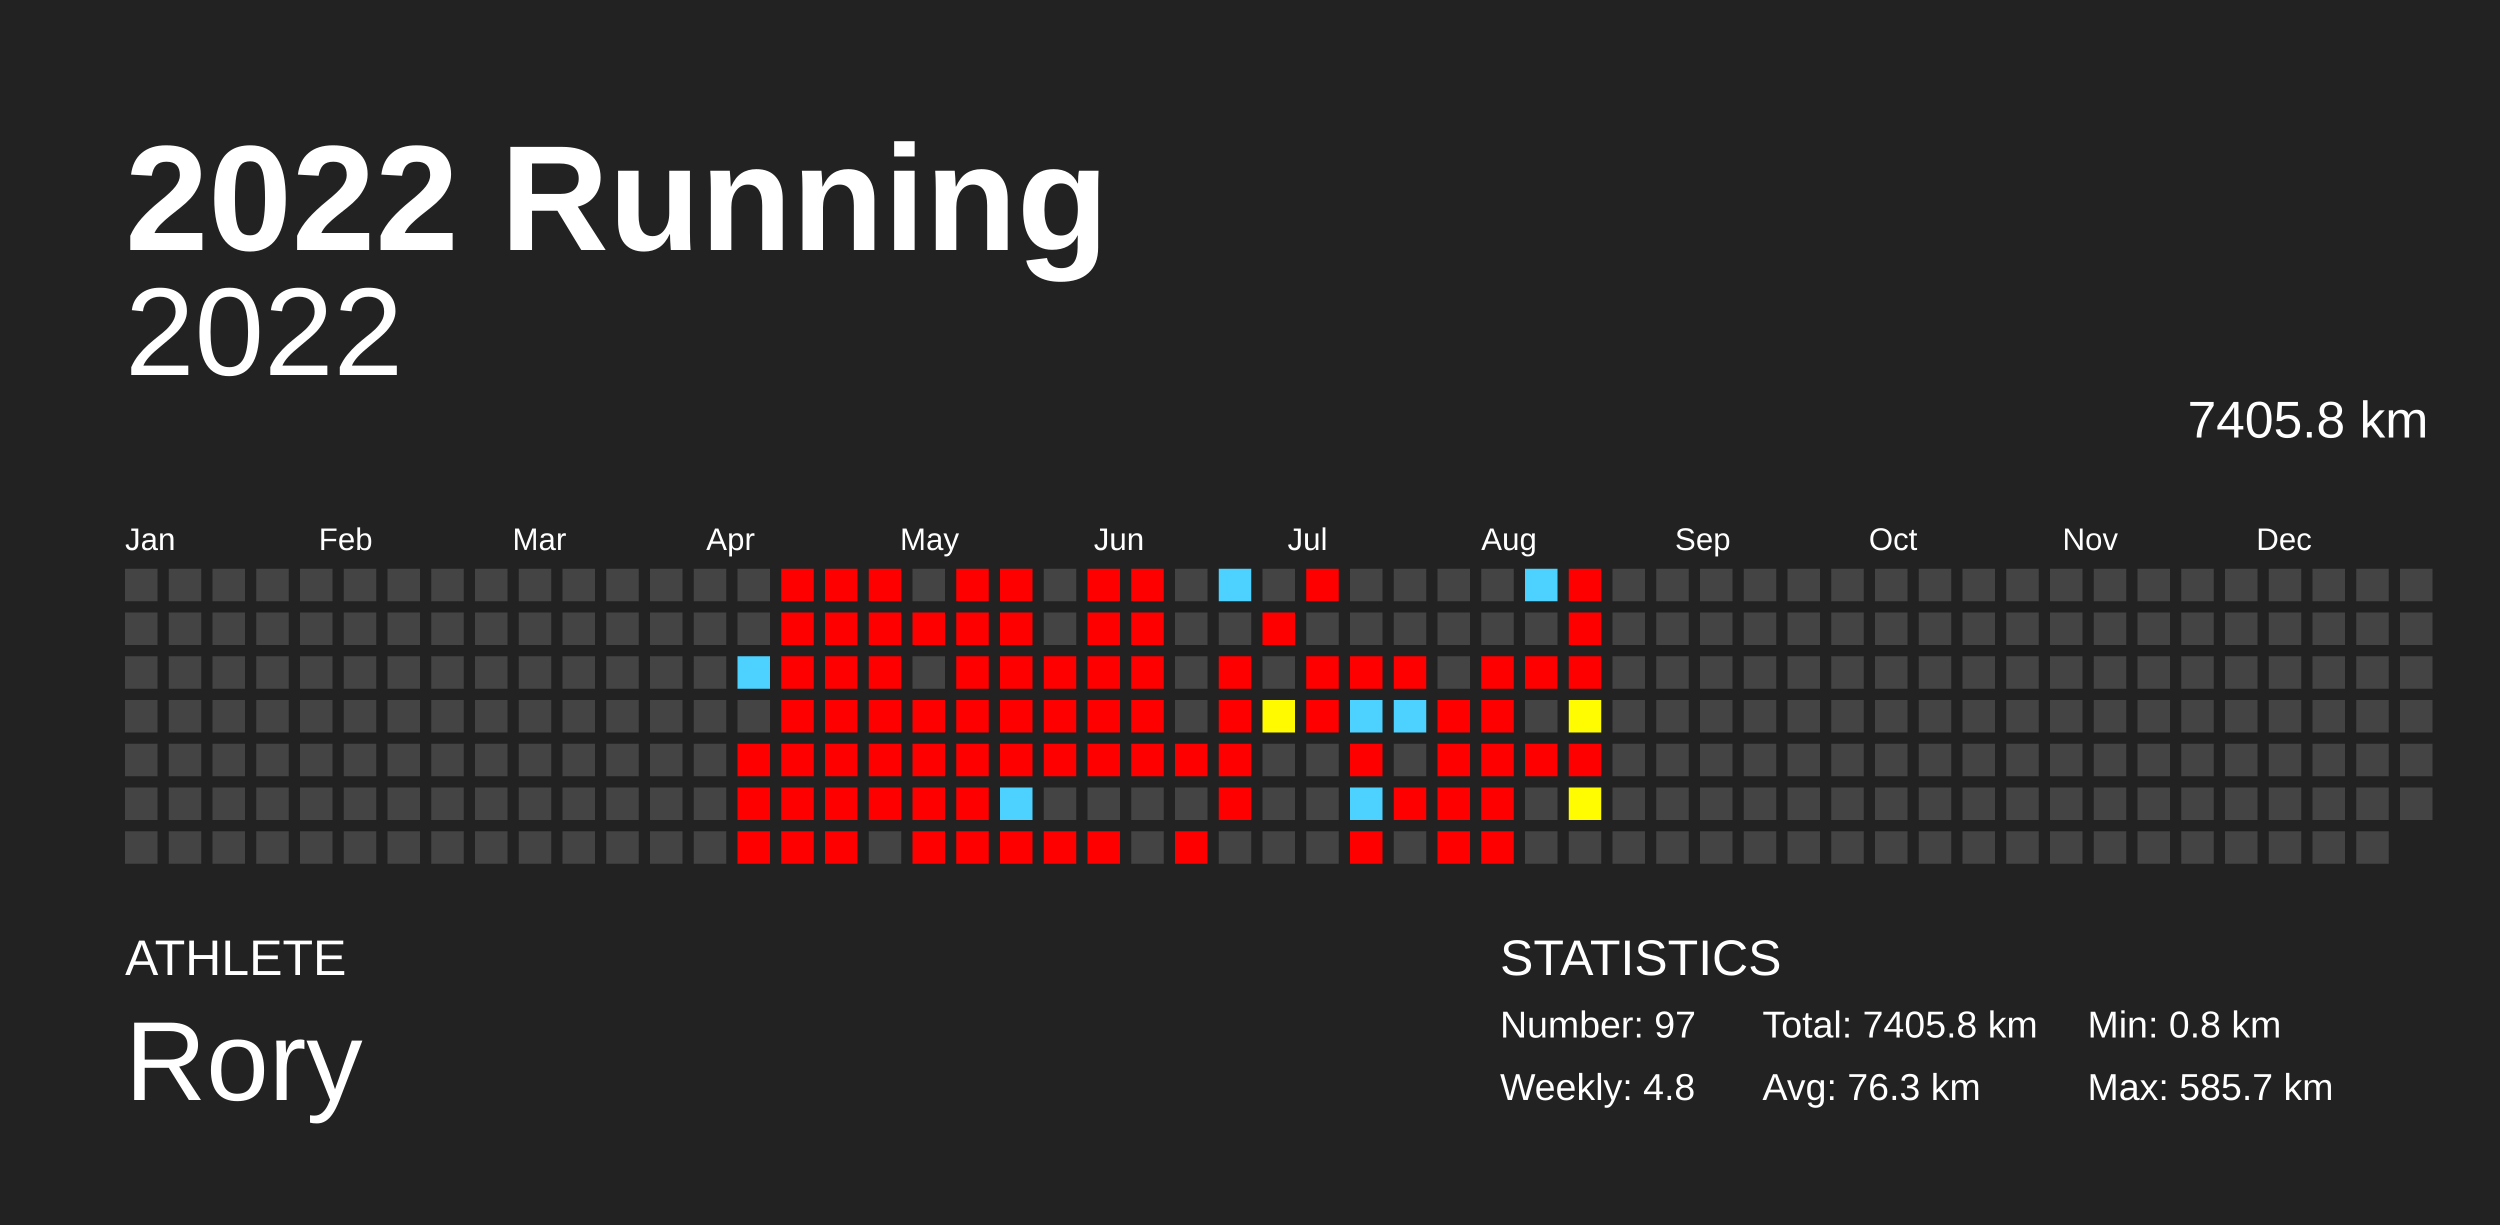
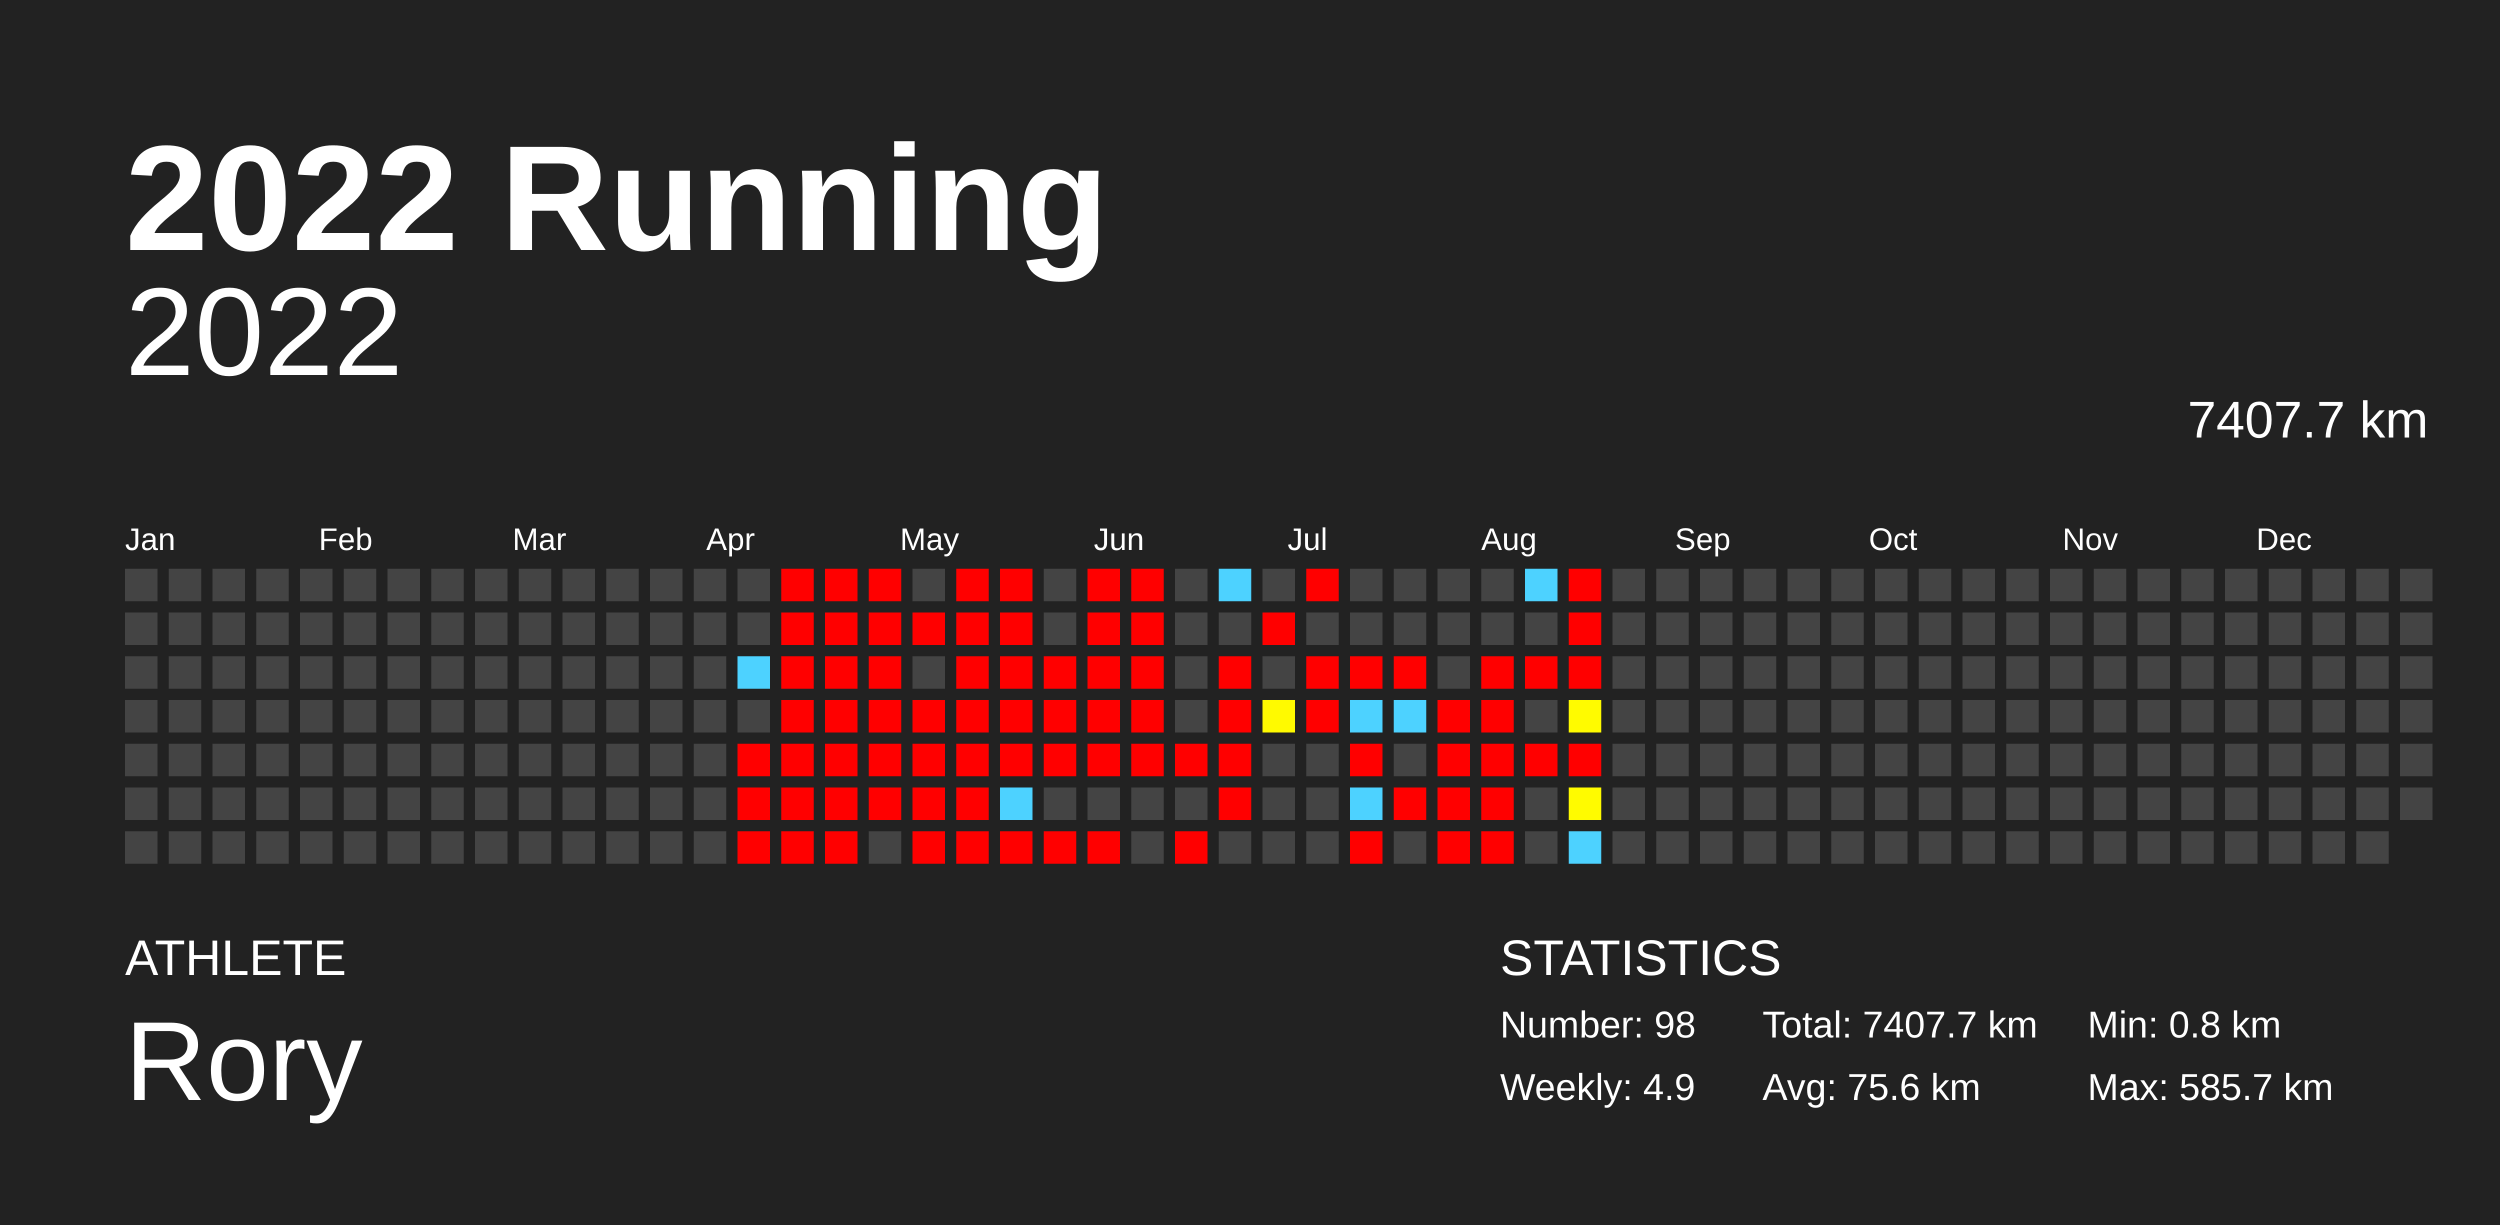
<svg xmlns="http://www.w3.org/2000/svg" baseProfile="full" height="98mm" version="1.1" viewBox="0,0,200,98" width="200mm">
  <defs />
  <rect fill="#222222" height="98" width="200" x="0" y="0" />
  <text fill="#FFFFFF" style="font-size:12px; font-family:Arial; font-weight:bold;" x="10" y="20">2022 Running</text>
  <text fill="#FFFFFF" style="font-size:4px; font-family:Arial" x="10" y="78">ATHLETE</text>
  <text fill="#FFFFFF" style="font-size:9px; font-family:Arial" x="10" y="88">Rory</text>
  <text fill="#FFFFFF" style="font-size:4px; font-family:Arial" x="120" y="78">STATISTICS</text>
-   <text fill="#FFFFFF" style="font-size:3px; font-family:Arial" x="120" y="83">Number: 97</text>
-   <text fill="#FFFFFF" style="font-size:3px; font-family:Arial" x="120" y="88">Weekly: 4.8</text>
-   <text fill="#FFFFFF" style="font-size:3px; font-family:Arial" x="141" y="83">Total: 7405.8 km</text>
-   <text fill="#FFFFFF" style="font-size:3px; font-family:Arial" x="141" y="88">Avg: 76.3 km</text>
+   <text fill="#FFFFFF" style="font-size:3px; font-family:Arial" x="120" y="83">Number: 98</text>
+   <text fill="#FFFFFF" style="font-size:3px; font-family:Arial" x="120" y="88">Weekly: 4.9</text>
+   <text fill="#FFFFFF" style="font-size:3px; font-family:Arial" x="141" y="83">Total: 7407.7 km</text>
+   <text fill="#FFFFFF" style="font-size:3px; font-family:Arial" x="141" y="88">Avg: 75.6 km</text>
  <text fill="#FFFFFF" style="font-size:3px; font-family:Arial" x="167" y="83">Min: 0.8 km</text>
  <text fill="#FFFFFF" style="font-size:3px; font-family:Arial" x="167" y="88">Max: 585.7 km</text>
  <text alignment-baseline="hanging" fill="#FFFFFF" style="font-size:10.0px; font-family:Arial;" x="10" y="30">2022</text>
-   <text alignment-baseline="hanging" fill="#FFFFFF" style="font-size:4.125px; font-family:Arial;" x="175" y="35">7405.8 km</text>
+   <text alignment-baseline="hanging" fill="#FFFFFF" style="font-size:4.125px; font-family:Arial;" x="175" y="35">7407.7 km</text>
  <text fill="#FFFFFF" style="font-size:2.5px; font-family:Arial" x="10.0" y="44">Jan</text>
  <text fill="#FFFFFF" style="font-size:2.5px; font-family:Arial" x="25.5" y="44">Feb</text>
  <text fill="#FFFFFF" style="font-size:2.5px; font-family:Arial" x="41.0" y="44">Mar</text>
  <text fill="#FFFFFF" style="font-size:2.5px; font-family:Arial" x="56.5" y="44">Apr</text>
  <text fill="#FFFFFF" style="font-size:2.5px; font-family:Arial" x="72.0" y="44">May</text>
  <text fill="#FFFFFF" style="font-size:2.5px; font-family:Arial" x="87.5" y="44">Jun</text>
  <text fill="#FFFFFF" style="font-size:2.5px; font-family:Arial" x="103.0" y="44">Jul</text>
  <text fill="#FFFFFF" style="font-size:2.5px; font-family:Arial" x="118.5" y="44">Aug</text>
  <text fill="#FFFFFF" style="font-size:2.5px; font-family:Arial" x="134.0" y="44">Sep</text>
  <text fill="#FFFFFF" style="font-size:2.5px; font-family:Arial" x="149.5" y="44">Oct</text>
  <text fill="#FFFFFF" style="font-size:2.5px; font-family:Arial" x="165.0" y="44">Nov</text>
  <text fill="#FFFFFF" style="font-size:2.5px; font-family:Arial" x="180.5" y="44">Dec</text>
  <rect fill="#444444" height="2.6" width="2.6" x="10.0" y="45.5" />
  <rect fill="#444444" height="2.6" width="2.6" x="10.0" y="49.0" />
  <rect fill="#444444" height="2.6" width="2.6" x="10.0" y="52.5" />
  <rect fill="#444444" height="2.6" width="2.6" x="10.0" y="56.0" />
  <rect fill="#444444" height="2.6" width="2.6" x="10.0" y="59.5" />
  <rect fill="#444444" height="2.6" width="2.6" x="10.0" y="63.0" />
  <rect fill="#444444" height="2.6" width="2.6" x="10.0" y="66.5" />
  <rect fill="#444444" height="2.6" width="2.6" x="13.5" y="45.5" />
  <rect fill="#444444" height="2.6" width="2.6" x="13.5" y="49.0" />
  <rect fill="#444444" height="2.6" width="2.6" x="13.5" y="52.5" />
  <rect fill="#444444" height="2.6" width="2.6" x="13.5" y="56.0" />
  <rect fill="#444444" height="2.6" width="2.6" x="13.5" y="59.5" />
  <rect fill="#444444" height="2.6" width="2.6" x="13.5" y="63.0" />
  <rect fill="#444444" height="2.6" width="2.6" x="13.5" y="66.5" />
  <rect fill="#444444" height="2.6" width="2.6" x="17.0" y="45.5" />
  <rect fill="#444444" height="2.6" width="2.6" x="17.0" y="49.0" />
  <rect fill="#444444" height="2.6" width="2.6" x="17.0" y="52.5" />
  <rect fill="#444444" height="2.6" width="2.6" x="17.0" y="56.0" />
  <rect fill="#444444" height="2.6" width="2.6" x="17.0" y="59.5" />
  <rect fill="#444444" height="2.6" width="2.6" x="17.0" y="63.0" />
  <rect fill="#444444" height="2.6" width="2.6" x="17.0" y="66.5" />
  <rect fill="#444444" height="2.6" width="2.6" x="20.5" y="45.5" />
  <rect fill="#444444" height="2.6" width="2.6" x="20.5" y="49.0" />
  <rect fill="#444444" height="2.6" width="2.6" x="20.5" y="52.5" />
  <rect fill="#444444" height="2.6" width="2.6" x="20.5" y="56.0" />
  <rect fill="#444444" height="2.6" width="2.6" x="20.5" y="59.5" />
  <rect fill="#444444" height="2.6" width="2.6" x="20.5" y="63.0" />
  <rect fill="#444444" height="2.6" width="2.6" x="20.5" y="66.5" />
  <rect fill="#444444" height="2.6" width="2.6" x="24.0" y="45.5" />
  <rect fill="#444444" height="2.6" width="2.6" x="24.0" y="49.0" />
  <rect fill="#444444" height="2.6" width="2.6" x="24.0" y="52.5" />
  <rect fill="#444444" height="2.6" width="2.6" x="24.0" y="56.0" />
  <rect fill="#444444" height="2.6" width="2.6" x="24.0" y="59.5" />
  <rect fill="#444444" height="2.6" width="2.6" x="24.0" y="63.0" />
  <rect fill="#444444" height="2.6" width="2.6" x="24.0" y="66.5" />
  <rect fill="#444444" height="2.6" width="2.6" x="27.5" y="45.5" />
  <rect fill="#444444" height="2.6" width="2.6" x="27.5" y="49.0" />
  <rect fill="#444444" height="2.6" width="2.6" x="27.5" y="52.5" />
  <rect fill="#444444" height="2.6" width="2.6" x="27.5" y="56.0" />
  <rect fill="#444444" height="2.6" width="2.6" x="27.5" y="59.5" />
  <rect fill="#444444" height="2.6" width="2.6" x="27.5" y="63.0" />
  <rect fill="#444444" height="2.6" width="2.6" x="27.5" y="66.5" />
  <rect fill="#444444" height="2.6" width="2.6" x="31.0" y="45.5" />
  <rect fill="#444444" height="2.6" width="2.6" x="31.0" y="49.0" />
  <rect fill="#444444" height="2.6" width="2.6" x="31.0" y="52.5" />
  <rect fill="#444444" height="2.6" width="2.6" x="31.0" y="56.0" />
  <rect fill="#444444" height="2.6" width="2.6" x="31.0" y="59.5" />
  <rect fill="#444444" height="2.6" width="2.6" x="31.0" y="63.0" />
  <rect fill="#444444" height="2.6" width="2.6" x="31.0" y="66.5" />
  <rect fill="#444444" height="2.6" width="2.6" x="34.5" y="45.5" />
  <rect fill="#444444" height="2.6" width="2.6" x="34.5" y="49.0" />
  <rect fill="#444444" height="2.6" width="2.6" x="34.5" y="52.5" />
  <rect fill="#444444" height="2.6" width="2.6" x="34.5" y="56.0" />
  <rect fill="#444444" height="2.6" width="2.6" x="34.5" y="59.5" />
  <rect fill="#444444" height="2.6" width="2.6" x="34.5" y="63.0" />
  <rect fill="#444444" height="2.6" width="2.6" x="34.5" y="66.5" />
  <rect fill="#444444" height="2.6" width="2.6" x="38.0" y="45.5" />
  <rect fill="#444444" height="2.6" width="2.6" x="38.0" y="49.0" />
  <rect fill="#444444" height="2.6" width="2.6" x="38.0" y="52.5" />
  <rect fill="#444444" height="2.6" width="2.6" x="38.0" y="56.0" />
  <rect fill="#444444" height="2.6" width="2.6" x="38.0" y="59.5" />
  <rect fill="#444444" height="2.6" width="2.6" x="38.0" y="63.0" />
  <rect fill="#444444" height="2.6" width="2.6" x="38.0" y="66.5" />
  <rect fill="#444444" height="2.6" width="2.6" x="41.5" y="45.5" />
  <rect fill="#444444" height="2.6" width="2.6" x="41.5" y="49.0" />
  <rect fill="#444444" height="2.6" width="2.6" x="41.5" y="52.5" />
  <rect fill="#444444" height="2.6" width="2.6" x="41.5" y="56.0" />
  <rect fill="#444444" height="2.6" width="2.6" x="41.5" y="59.5" />
  <rect fill="#444444" height="2.6" width="2.6" x="41.5" y="63.0" />
  <rect fill="#444444" height="2.6" width="2.6" x="41.5" y="66.5" />
  <rect fill="#444444" height="2.6" width="2.6" x="45.0" y="45.5" />
  <rect fill="#444444" height="2.6" width="2.6" x="45.0" y="49.0" />
  <rect fill="#444444" height="2.6" width="2.6" x="45.0" y="52.5" />
  <rect fill="#444444" height="2.6" width="2.6" x="45.0" y="56.0" />
  <rect fill="#444444" height="2.6" width="2.6" x="45.0" y="59.5" />
  <rect fill="#444444" height="2.6" width="2.6" x="45.0" y="63.0" />
  <rect fill="#444444" height="2.6" width="2.6" x="45.0" y="66.5" />
  <rect fill="#444444" height="2.6" width="2.6" x="48.5" y="45.5" />
  <rect fill="#444444" height="2.6" width="2.6" x="48.5" y="49.0" />
  <rect fill="#444444" height="2.6" width="2.6" x="48.5" y="52.5" />
  <rect fill="#444444" height="2.6" width="2.6" x="48.5" y="56.0" />
  <rect fill="#444444" height="2.6" width="2.6" x="48.5" y="59.5" />
  <rect fill="#444444" height="2.6" width="2.6" x="48.5" y="63.0" />
  <rect fill="#444444" height="2.6" width="2.6" x="48.5" y="66.5" />
  <rect fill="#444444" height="2.6" width="2.6" x="52.0" y="45.5" />
  <rect fill="#444444" height="2.6" width="2.6" x="52.0" y="49.0" />
  <rect fill="#444444" height="2.6" width="2.6" x="52.0" y="52.5" />
  <rect fill="#444444" height="2.6" width="2.6" x="52.0" y="56.0" />
  <rect fill="#444444" height="2.6" width="2.6" x="52.0" y="59.5" />
  <rect fill="#444444" height="2.6" width="2.6" x="52.0" y="63.0" />
  <rect fill="#444444" height="2.6" width="2.6" x="52.0" y="66.5" />
  <rect fill="#444444" height="2.6" width="2.6" x="55.5" y="45.5" />
  <rect fill="#444444" height="2.6" width="2.6" x="55.5" y="49.0" />
  <rect fill="#444444" height="2.6" width="2.6" x="55.5" y="52.5" />
  <rect fill="#444444" height="2.6" width="2.6" x="55.5" y="56.0" />
  <rect fill="#444444" height="2.6" width="2.6" x="55.5" y="59.5" />
  <rect fill="#444444" height="2.6" width="2.6" x="55.5" y="63.0" />
  <rect fill="#444444" height="2.6" width="2.6" x="55.5" y="66.5" />
  <rect fill="#444444" height="2.6" width="2.6" x="59.0" y="45.5" />
  <rect fill="#444444" height="2.6" width="2.6" x="59.0" y="49.0" />
  <rect fill="#4dd2ff" height="2.6" width="2.6" x="59.0" y="52.5" />
  <rect fill="#444444" height="2.6" width="2.6" x="59.0" y="56.0" />
  <rect fill="red" height="2.6" width="2.6" x="59.0" y="59.5" />
  <rect fill="red" height="2.6" width="2.6" x="59.0" y="63.0" />
  <rect fill="red" height="2.6" width="2.6" x="59.0" y="66.5" />
  <rect fill="red" height="2.6" width="2.6" x="62.5" y="45.5" />
  <rect fill="red" height="2.6" width="2.6" x="62.5" y="49.0" />
  <rect fill="red" height="2.6" width="2.6" x="62.5" y="52.5" />
  <rect fill="red" height="2.6" width="2.6" x="62.5" y="56.0" />
  <rect fill="red" height="2.6" width="2.6" x="62.5" y="59.5" />
  <rect fill="red" height="2.6" width="2.6" x="62.5" y="63.0" />
  <rect fill="red" height="2.6" width="2.6" x="62.5" y="66.5" />
  <rect fill="red" height="2.6" width="2.6" x="66.0" y="45.5" />
  <rect fill="red" height="2.6" width="2.6" x="66.0" y="49.0" />
  <rect fill="red" height="2.6" width="2.6" x="66.0" y="52.5" />
  <rect fill="red" height="2.6" width="2.6" x="66.0" y="56.0" />
  <rect fill="red" height="2.6" width="2.6" x="66.0" y="59.5" />
  <rect fill="red" height="2.6" width="2.6" x="66.0" y="63.0" />
  <rect fill="red" height="2.6" width="2.6" x="66.0" y="66.5" />
  <rect fill="red" height="2.6" width="2.6" x="69.5" y="45.5" />
  <rect fill="red" height="2.6" width="2.6" x="69.5" y="49.0" />
  <rect fill="red" height="2.6" width="2.6" x="69.5" y="52.5" />
  <rect fill="red" height="2.6" width="2.6" x="69.5" y="56.0" />
  <rect fill="red" height="2.6" width="2.6" x="69.5" y="59.5" />
  <rect fill="red" height="2.6" width="2.6" x="69.5" y="63.0" />
  <rect fill="#444444" height="2.6" width="2.6" x="69.5" y="66.5" />
  <rect fill="#444444" height="2.6" width="2.6" x="73.0" y="45.5" />
  <rect fill="red" height="2.6" width="2.6" x="73.0" y="49.0" />
  <rect fill="#444444" height="2.6" width="2.6" x="73.0" y="52.5" />
  <rect fill="red" height="2.6" width="2.6" x="73.0" y="56.0" />
  <rect fill="red" height="2.6" width="2.6" x="73.0" y="59.5" />
  <rect fill="red" height="2.6" width="2.6" x="73.0" y="63.0" />
  <rect fill="red" height="2.6" width="2.6" x="73.0" y="66.5" />
  <rect fill="red" height="2.6" width="2.6" x="76.5" y="45.5" />
  <rect fill="red" height="2.6" width="2.6" x="76.5" y="49.0" />
  <rect fill="red" height="2.6" width="2.6" x="76.5" y="52.5" />
  <rect fill="red" height="2.6" width="2.6" x="76.5" y="56.0" />
  <rect fill="red" height="2.6" width="2.6" x="76.5" y="59.5" />
  <rect fill="red" height="2.6" width="2.6" x="76.5" y="63.0" />
  <rect fill="red" height="2.6" width="2.6" x="76.5" y="66.5" />
  <rect fill="red" height="2.6" width="2.6" x="80.0" y="45.5" />
  <rect fill="red" height="2.6" width="2.6" x="80.0" y="49.0" />
  <rect fill="red" height="2.6" width="2.6" x="80.0" y="52.5" />
  <rect fill="red" height="2.6" width="2.6" x="80.0" y="56.0" />
  <rect fill="red" height="2.6" width="2.6" x="80.0" y="59.5" />
  <rect fill="#4dd2ff" height="2.6" width="2.6" x="80.0" y="63.0" />
  <rect fill="red" height="2.6" width="2.6" x="80.0" y="66.5" />
  <rect fill="#444444" height="2.6" width="2.6" x="83.5" y="45.5" />
  <rect fill="#444444" height="2.6" width="2.6" x="83.5" y="49.0" />
  <rect fill="red" height="2.6" width="2.6" x="83.5" y="52.5" />
  <rect fill="red" height="2.6" width="2.6" x="83.5" y="56.0" />
  <rect fill="red" height="2.6" width="2.6" x="83.5" y="59.5" />
  <rect fill="#444444" height="2.6" width="2.6" x="83.5" y="63.0" />
  <rect fill="red" height="2.6" width="2.6" x="83.5" y="66.5" />
  <rect fill="red" height="2.6" width="2.6" x="87.0" y="45.5" />
  <rect fill="red" height="2.6" width="2.6" x="87.0" y="49.0" />
  <rect fill="red" height="2.6" width="2.6" x="87.0" y="52.5" />
  <rect fill="red" height="2.6" width="2.6" x="87.0" y="56.0" />
  <rect fill="red" height="2.6" width="2.6" x="87.0" y="59.5" />
  <rect fill="#444444" height="2.6" width="2.6" x="87.0" y="63.0" />
  <rect fill="red" height="2.6" width="2.6" x="87.0" y="66.5" />
  <rect fill="red" height="2.6" width="2.6" x="90.5" y="45.5" />
  <rect fill="red" height="2.6" width="2.6" x="90.5" y="49.0" />
  <rect fill="red" height="2.6" width="2.6" x="90.5" y="52.5" />
  <rect fill="red" height="2.6" width="2.6" x="90.5" y="56.0" />
  <rect fill="red" height="2.6" width="2.6" x="90.5" y="59.5" />
  <rect fill="#444444" height="2.6" width="2.6" x="90.5" y="63.0" />
  <rect fill="#444444" height="2.6" width="2.6" x="90.5" y="66.5" />
  <rect fill="#444444" height="2.6" width="2.6" x="94.0" y="45.5" />
  <rect fill="#444444" height="2.6" width="2.6" x="94.0" y="49.0" />
  <rect fill="#444444" height="2.6" width="2.6" x="94.0" y="52.5" />
  <rect fill="#444444" height="2.6" width="2.6" x="94.0" y="56.0" />
  <rect fill="red" height="2.6" width="2.6" x="94.0" y="59.5" />
  <rect fill="#444444" height="2.6" width="2.6" x="94.0" y="63.0" />
  <rect fill="red" height="2.6" width="2.6" x="94.0" y="66.5" />
  <rect fill="#4dd2ff" height="2.6" width="2.6" x="97.5" y="45.5" />
  <rect fill="#444444" height="2.6" width="2.6" x="97.5" y="49.0" />
  <rect fill="red" height="2.6" width="2.6" x="97.5" y="52.5" />
  <rect fill="red" height="2.6" width="2.6" x="97.5" y="56.0" />
  <rect fill="red" height="2.6" width="2.6" x="97.5" y="59.5" />
  <rect fill="red" height="2.6" width="2.6" x="97.5" y="63.0" />
  <rect fill="#444444" height="2.6" width="2.6" x="97.5" y="66.5" />
  <rect fill="#444444" height="2.6" width="2.6" x="101.0" y="45.5" />
  <rect fill="red" height="2.6" width="2.6" x="101.0" y="49.0" />
  <rect fill="#444444" height="2.6" width="2.6" x="101.0" y="52.5" />
  <rect fill="#fffa00" height="2.6" width="2.6" x="101.0" y="56.0" />
  <rect fill="#444444" height="2.6" width="2.6" x="101.0" y="59.5" />
  <rect fill="#444444" height="2.6" width="2.6" x="101.0" y="63.0" />
  <rect fill="#444444" height="2.6" width="2.6" x="101.0" y="66.5" />
  <rect fill="red" height="2.6" width="2.6" x="104.5" y="45.5" />
  <rect fill="#444444" height="2.6" width="2.6" x="104.5" y="49.0" />
  <rect fill="red" height="2.6" width="2.6" x="104.5" y="52.5" />
  <rect fill="red" height="2.6" width="2.6" x="104.5" y="56.0" />
  <rect fill="#444444" height="2.6" width="2.6" x="104.5" y="59.5" />
  <rect fill="#444444" height="2.6" width="2.6" x="104.5" y="63.0" />
  <rect fill="#444444" height="2.6" width="2.6" x="104.5" y="66.5" />
  <rect fill="#444444" height="2.6" width="2.6" x="108.0" y="45.5" />
  <rect fill="#444444" height="2.6" width="2.6" x="108.0" y="49.0" />
  <rect fill="red" height="2.6" width="2.6" x="108.0" y="52.5" />
  <rect fill="#4dd2ff" height="2.6" width="2.6" x="108.0" y="56.0" />
  <rect fill="red" height="2.6" width="2.6" x="108.0" y="59.5" />
  <rect fill="#4dd2ff" height="2.6" width="2.6" x="108.0" y="63.0" />
  <rect fill="red" height="2.6" width="2.6" x="108.0" y="66.5" />
  <rect fill="#444444" height="2.6" width="2.6" x="111.5" y="45.5" />
  <rect fill="#444444" height="2.6" width="2.6" x="111.5" y="49.0" />
  <rect fill="red" height="2.6" width="2.6" x="111.5" y="52.5" />
  <rect fill="#4dd2ff" height="2.6" width="2.6" x="111.5" y="56.0" />
  <rect fill="#444444" height="2.6" width="2.6" x="111.5" y="59.5" />
  <rect fill="red" height="2.6" width="2.6" x="111.5" y="63.0" />
  <rect fill="#444444" height="2.6" width="2.6" x="111.5" y="66.5" />
  <rect fill="#444444" height="2.6" width="2.6" x="115.0" y="45.5" />
  <rect fill="#444444" height="2.6" width="2.6" x="115.0" y="49.0" />
  <rect fill="#444444" height="2.6" width="2.6" x="115.0" y="52.5" />
  <rect fill="red" height="2.6" width="2.6" x="115.0" y="56.0" />
  <rect fill="red" height="2.6" width="2.6" x="115.0" y="59.5" />
  <rect fill="red" height="2.6" width="2.6" x="115.0" y="63.0" />
  <rect fill="red" height="2.6" width="2.6" x="115.0" y="66.5" />
  <rect fill="#444444" height="2.6" width="2.6" x="118.5" y="45.5" />
  <rect fill="#444444" height="2.6" width="2.6" x="118.5" y="49.0" />
  <rect fill="red" height="2.6" width="2.6" x="118.5" y="52.5" />
  <rect fill="red" height="2.6" width="2.6" x="118.5" y="56.0" />
  <rect fill="red" height="2.6" width="2.6" x="118.5" y="59.5" />
  <rect fill="red" height="2.6" width="2.6" x="118.5" y="63.0" />
  <rect fill="red" height="2.6" width="2.6" x="118.5" y="66.5" />
  <rect fill="#4dd2ff" height="2.6" width="2.6" x="122.0" y="45.5" />
  <rect fill="#444444" height="2.6" width="2.6" x="122.0" y="49.0" />
  <rect fill="red" height="2.6" width="2.6" x="122.0" y="52.5" />
  <rect fill="#444444" height="2.6" width="2.6" x="122.0" y="56.0" />
  <rect fill="red" height="2.6" width="2.6" x="122.0" y="59.5" />
  <rect fill="#444444" height="2.6" width="2.6" x="122.0" y="63.0" />
  <rect fill="#444444" height="2.6" width="2.6" x="122.0" y="66.5" />
  <rect fill="red" height="2.6" width="2.6" x="125.5" y="45.5" />
  <rect fill="red" height="2.6" width="2.6" x="125.5" y="49.0" />
  <rect fill="red" height="2.6" width="2.6" x="125.5" y="52.5" />
  <rect fill="#fffb00" height="2.6" width="2.6" x="125.5" y="56.0" />
  <rect fill="red" height="2.6" width="2.6" x="125.5" y="59.5" />
  <rect fill="#fffb00" height="2.6" width="2.6" x="125.5" y="63.0" />
-   <rect fill="#444444" height="2.6" width="2.6" x="125.5" y="66.5" />
+   <rect fill="#4dd2ff" height="2.6" width="2.6" x="125.5" y="66.5" />
  <rect fill="#444444" height="2.6" width="2.6" x="129.0" y="45.5" />
  <rect fill="#444444" height="2.6" width="2.6" x="129.0" y="49.0" />
  <rect fill="#444444" height="2.6" width="2.6" x="129.0" y="52.5" />
  <rect fill="#444444" height="2.6" width="2.6" x="129.0" y="56.0" />
  <rect fill="#444444" height="2.6" width="2.6" x="129.0" y="59.5" />
  <rect fill="#444444" height="2.6" width="2.6" x="129.0" y="63.0" />
  <rect fill="#444444" height="2.6" width="2.6" x="129.0" y="66.5" />
  <rect fill="#444444" height="2.6" width="2.6" x="132.5" y="45.5" />
  <rect fill="#444444" height="2.6" width="2.6" x="132.5" y="49.0" />
  <rect fill="#444444" height="2.6" width="2.6" x="132.5" y="52.5" />
  <rect fill="#444444" height="2.6" width="2.6" x="132.5" y="56.0" />
  <rect fill="#444444" height="2.6" width="2.6" x="132.5" y="59.5" />
  <rect fill="#444444" height="2.6" width="2.6" x="132.5" y="63.0" />
  <rect fill="#444444" height="2.6" width="2.6" x="132.5" y="66.5" />
  <rect fill="#444444" height="2.6" width="2.6" x="136.0" y="45.5" />
  <rect fill="#444444" height="2.6" width="2.6" x="136.0" y="49.0" />
  <rect fill="#444444" height="2.6" width="2.6" x="136.0" y="52.5" />
  <rect fill="#444444" height="2.6" width="2.6" x="136.0" y="56.0" />
  <rect fill="#444444" height="2.6" width="2.6" x="136.0" y="59.5" />
  <rect fill="#444444" height="2.6" width="2.6" x="136.0" y="63.0" />
  <rect fill="#444444" height="2.6" width="2.6" x="136.0" y="66.5" />
  <rect fill="#444444" height="2.6" width="2.6" x="139.5" y="45.5" />
  <rect fill="#444444" height="2.6" width="2.6" x="139.5" y="49.0" />
  <rect fill="#444444" height="2.6" width="2.6" x="139.5" y="52.5" />
  <rect fill="#444444" height="2.6" width="2.6" x="139.5" y="56.0" />
  <rect fill="#444444" height="2.6" width="2.6" x="139.5" y="59.5" />
  <rect fill="#444444" height="2.6" width="2.6" x="139.5" y="63.0" />
  <rect fill="#444444" height="2.6" width="2.6" x="139.5" y="66.5" />
  <rect fill="#444444" height="2.6" width="2.6" x="143.0" y="45.5" />
  <rect fill="#444444" height="2.6" width="2.6" x="143.0" y="49.0" />
  <rect fill="#444444" height="2.6" width="2.6" x="143.0" y="52.5" />
  <rect fill="#444444" height="2.6" width="2.6" x="143.0" y="56.0" />
  <rect fill="#444444" height="2.6" width="2.6" x="143.0" y="59.5" />
  <rect fill="#444444" height="2.6" width="2.6" x="143.0" y="63.0" />
  <rect fill="#444444" height="2.6" width="2.6" x="143.0" y="66.5" />
  <rect fill="#444444" height="2.6" width="2.6" x="146.5" y="45.5" />
  <rect fill="#444444" height="2.6" width="2.6" x="146.5" y="49.0" />
  <rect fill="#444444" height="2.6" width="2.6" x="146.5" y="52.5" />
  <rect fill="#444444" height="2.6" width="2.6" x="146.5" y="56.0" />
  <rect fill="#444444" height="2.6" width="2.6" x="146.5" y="59.5" />
  <rect fill="#444444" height="2.6" width="2.6" x="146.5" y="63.0" />
  <rect fill="#444444" height="2.6" width="2.6" x="146.5" y="66.5" />
  <rect fill="#444444" height="2.6" width="2.6" x="150.0" y="45.5" />
  <rect fill="#444444" height="2.6" width="2.6" x="150.0" y="49.0" />
  <rect fill="#444444" height="2.6" width="2.6" x="150.0" y="52.5" />
  <rect fill="#444444" height="2.6" width="2.6" x="150.0" y="56.0" />
  <rect fill="#444444" height="2.6" width="2.6" x="150.0" y="59.5" />
  <rect fill="#444444" height="2.6" width="2.6" x="150.0" y="63.0" />
  <rect fill="#444444" height="2.6" width="2.6" x="150.0" y="66.5" />
  <rect fill="#444444" height="2.6" width="2.6" x="153.5" y="45.5" />
  <rect fill="#444444" height="2.6" width="2.6" x="153.5" y="49.0" />
  <rect fill="#444444" height="2.6" width="2.6" x="153.5" y="52.5" />
  <rect fill="#444444" height="2.6" width="2.6" x="153.5" y="56.0" />
  <rect fill="#444444" height="2.6" width="2.6" x="153.5" y="59.5" />
  <rect fill="#444444" height="2.6" width="2.6" x="153.5" y="63.0" />
  <rect fill="#444444" height="2.6" width="2.6" x="153.5" y="66.5" />
  <rect fill="#444444" height="2.6" width="2.6" x="157.0" y="45.5" />
  <rect fill="#444444" height="2.6" width="2.6" x="157.0" y="49.0" />
  <rect fill="#444444" height="2.6" width="2.6" x="157.0" y="52.5" />
  <rect fill="#444444" height="2.6" width="2.6" x="157.0" y="56.0" />
  <rect fill="#444444" height="2.6" width="2.6" x="157.0" y="59.5" />
  <rect fill="#444444" height="2.6" width="2.6" x="157.0" y="63.0" />
  <rect fill="#444444" height="2.6" width="2.6" x="157.0" y="66.5" />
  <rect fill="#444444" height="2.6" width="2.6" x="160.5" y="45.5" />
  <rect fill="#444444" height="2.6" width="2.6" x="160.5" y="49.0" />
  <rect fill="#444444" height="2.6" width="2.6" x="160.5" y="52.5" />
  <rect fill="#444444" height="2.6" width="2.6" x="160.5" y="56.0" />
  <rect fill="#444444" height="2.6" width="2.6" x="160.5" y="59.5" />
  <rect fill="#444444" height="2.6" width="2.6" x="160.5" y="63.0" />
  <rect fill="#444444" height="2.6" width="2.6" x="160.5" y="66.5" />
  <rect fill="#444444" height="2.6" width="2.6" x="164.0" y="45.5" />
  <rect fill="#444444" height="2.6" width="2.6" x="164.0" y="49.0" />
  <rect fill="#444444" height="2.6" width="2.6" x="164.0" y="52.5" />
  <rect fill="#444444" height="2.6" width="2.6" x="164.0" y="56.0" />
  <rect fill="#444444" height="2.6" width="2.6" x="164.0" y="59.5" />
  <rect fill="#444444" height="2.6" width="2.6" x="164.0" y="63.0" />
  <rect fill="#444444" height="2.6" width="2.6" x="164.0" y="66.5" />
  <rect fill="#444444" height="2.6" width="2.6" x="167.5" y="45.5" />
  <rect fill="#444444" height="2.6" width="2.6" x="167.5" y="49.0" />
  <rect fill="#444444" height="2.6" width="2.6" x="167.5" y="52.5" />
  <rect fill="#444444" height="2.6" width="2.6" x="167.5" y="56.0" />
  <rect fill="#444444" height="2.6" width="2.6" x="167.5" y="59.5" />
  <rect fill="#444444" height="2.6" width="2.6" x="167.5" y="63.0" />
  <rect fill="#444444" height="2.6" width="2.6" x="167.5" y="66.5" />
  <rect fill="#444444" height="2.6" width="2.6" x="171.0" y="45.5" />
  <rect fill="#444444" height="2.6" width="2.6" x="171.0" y="49.0" />
  <rect fill="#444444" height="2.6" width="2.6" x="171.0" y="52.5" />
  <rect fill="#444444" height="2.6" width="2.6" x="171.0" y="56.0" />
  <rect fill="#444444" height="2.6" width="2.6" x="171.0" y="59.5" />
  <rect fill="#444444" height="2.6" width="2.6" x="171.0" y="63.0" />
  <rect fill="#444444" height="2.6" width="2.6" x="171.0" y="66.5" />
  <rect fill="#444444" height="2.6" width="2.6" x="174.5" y="45.5" />
  <rect fill="#444444" height="2.6" width="2.6" x="174.5" y="49.0" />
  <rect fill="#444444" height="2.6" width="2.6" x="174.5" y="52.5" />
  <rect fill="#444444" height="2.6" width="2.6" x="174.5" y="56.0" />
  <rect fill="#444444" height="2.6" width="2.6" x="174.5" y="59.5" />
  <rect fill="#444444" height="2.6" width="2.6" x="174.5" y="63.0" />
  <rect fill="#444444" height="2.6" width="2.6" x="174.5" y="66.5" />
  <rect fill="#444444" height="2.6" width="2.6" x="178.0" y="45.5" />
  <rect fill="#444444" height="2.6" width="2.6" x="178.0" y="49.0" />
  <rect fill="#444444" height="2.6" width="2.6" x="178.0" y="52.5" />
  <rect fill="#444444" height="2.6" width="2.6" x="178.0" y="56.0" />
  <rect fill="#444444" height="2.6" width="2.6" x="178.0" y="59.5" />
  <rect fill="#444444" height="2.6" width="2.6" x="178.0" y="63.0" />
  <rect fill="#444444" height="2.6" width="2.6" x="178.0" y="66.5" />
  <rect fill="#444444" height="2.6" width="2.6" x="181.5" y="45.5" />
  <rect fill="#444444" height="2.6" width="2.6" x="181.5" y="49.0" />
  <rect fill="#444444" height="2.6" width="2.6" x="181.5" y="52.5" />
  <rect fill="#444444" height="2.6" width="2.6" x="181.5" y="56.0" />
  <rect fill="#444444" height="2.6" width="2.6" x="181.5" y="59.5" />
  <rect fill="#444444" height="2.6" width="2.6" x="181.5" y="63.0" />
  <rect fill="#444444" height="2.6" width="2.6" x="181.5" y="66.5" />
  <rect fill="#444444" height="2.6" width="2.6" x="185.0" y="45.5" />
  <rect fill="#444444" height="2.6" width="2.6" x="185.0" y="49.0" />
  <rect fill="#444444" height="2.6" width="2.6" x="185.0" y="52.5" />
  <rect fill="#444444" height="2.6" width="2.6" x="185.0" y="56.0" />
  <rect fill="#444444" height="2.6" width="2.6" x="185.0" y="59.5" />
  <rect fill="#444444" height="2.6" width="2.6" x="185.0" y="63.0" />
  <rect fill="#444444" height="2.6" width="2.6" x="185.0" y="66.5" />
  <rect fill="#444444" height="2.6" width="2.6" x="188.5" y="45.5" />
  <rect fill="#444444" height="2.6" width="2.6" x="188.5" y="49.0" />
  <rect fill="#444444" height="2.6" width="2.6" x="188.5" y="52.5" />
  <rect fill="#444444" height="2.6" width="2.6" x="188.5" y="56.0" />
  <rect fill="#444444" height="2.6" width="2.6" x="188.5" y="59.5" />
  <rect fill="#444444" height="2.6" width="2.6" x="188.5" y="63.0" />
  <rect fill="#444444" height="2.6" width="2.6" x="188.5" y="66.5" />
  <rect fill="#444444" height="2.6" width="2.6" x="192.0" y="45.5" />
  <rect fill="#444444" height="2.6" width="2.6" x="192.0" y="49.0" />
  <rect fill="#444444" height="2.6" width="2.6" x="192.0" y="52.5" />
  <rect fill="#444444" height="2.6" width="2.6" x="192.0" y="56.0" />
  <rect fill="#444444" height="2.6" width="2.6" x="192.0" y="59.5" />
  <rect fill="#444444" height="2.6" width="2.6" x="192.0" y="63.0" />
</svg>
